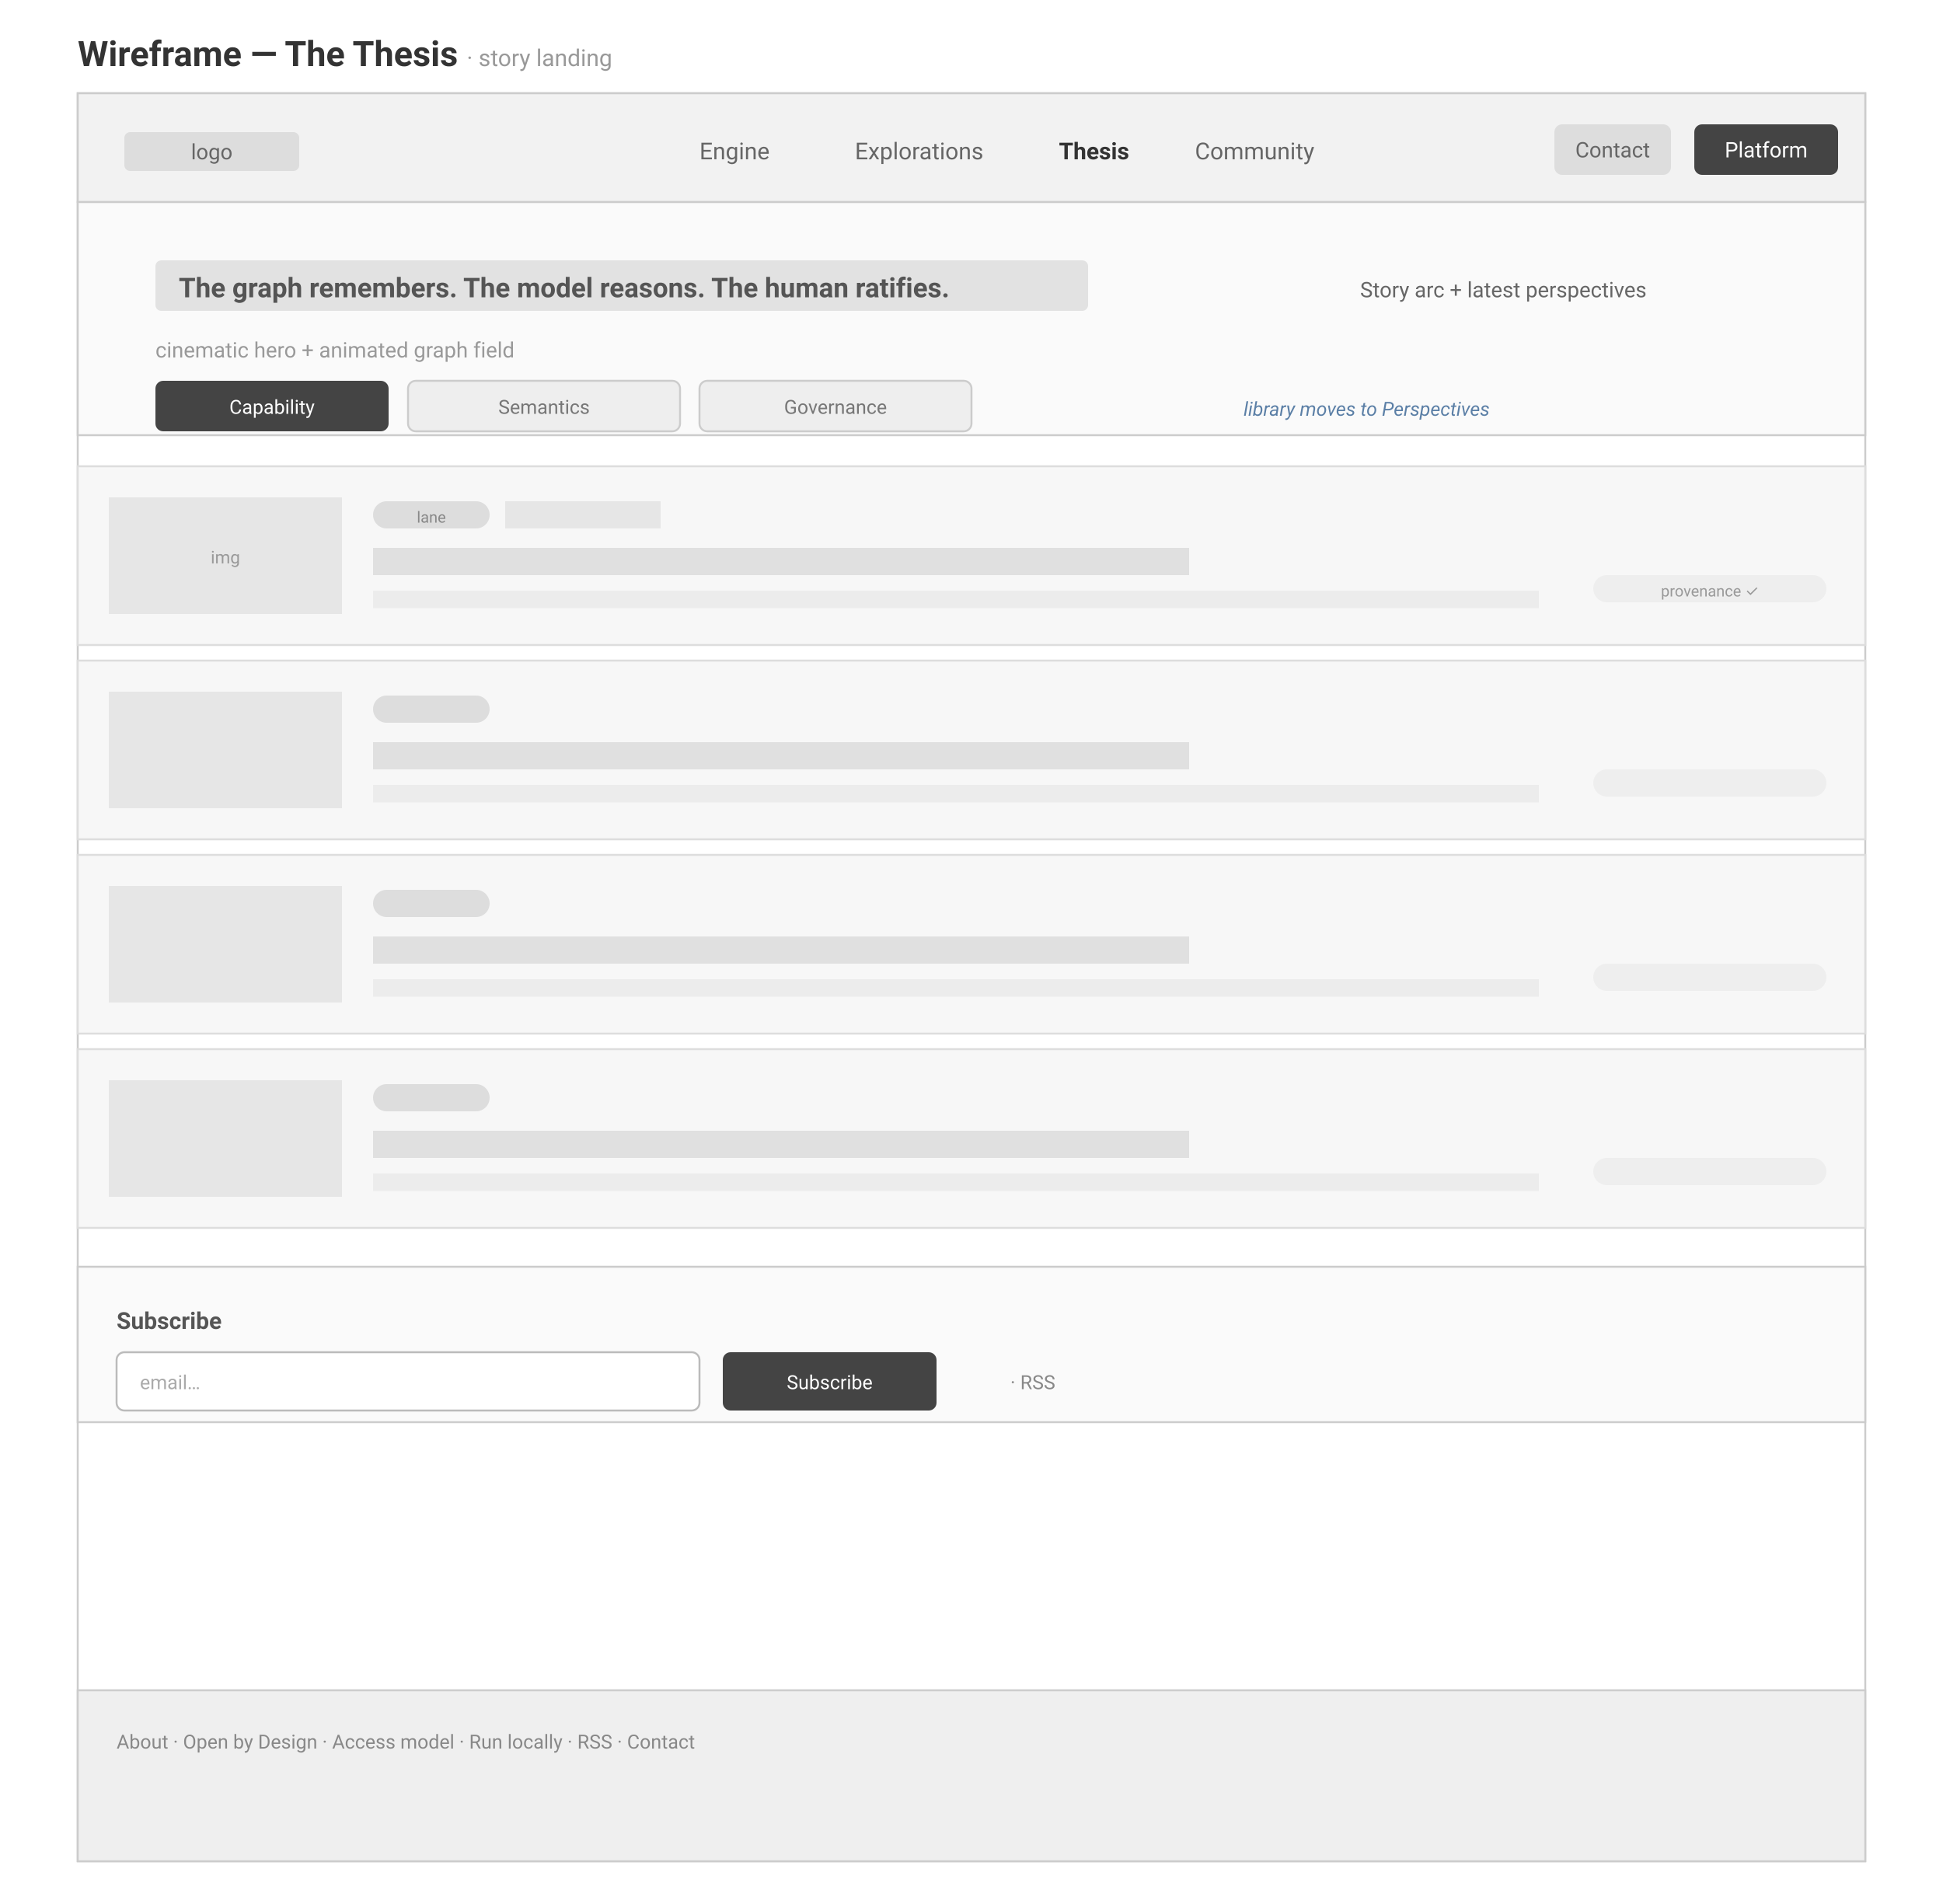
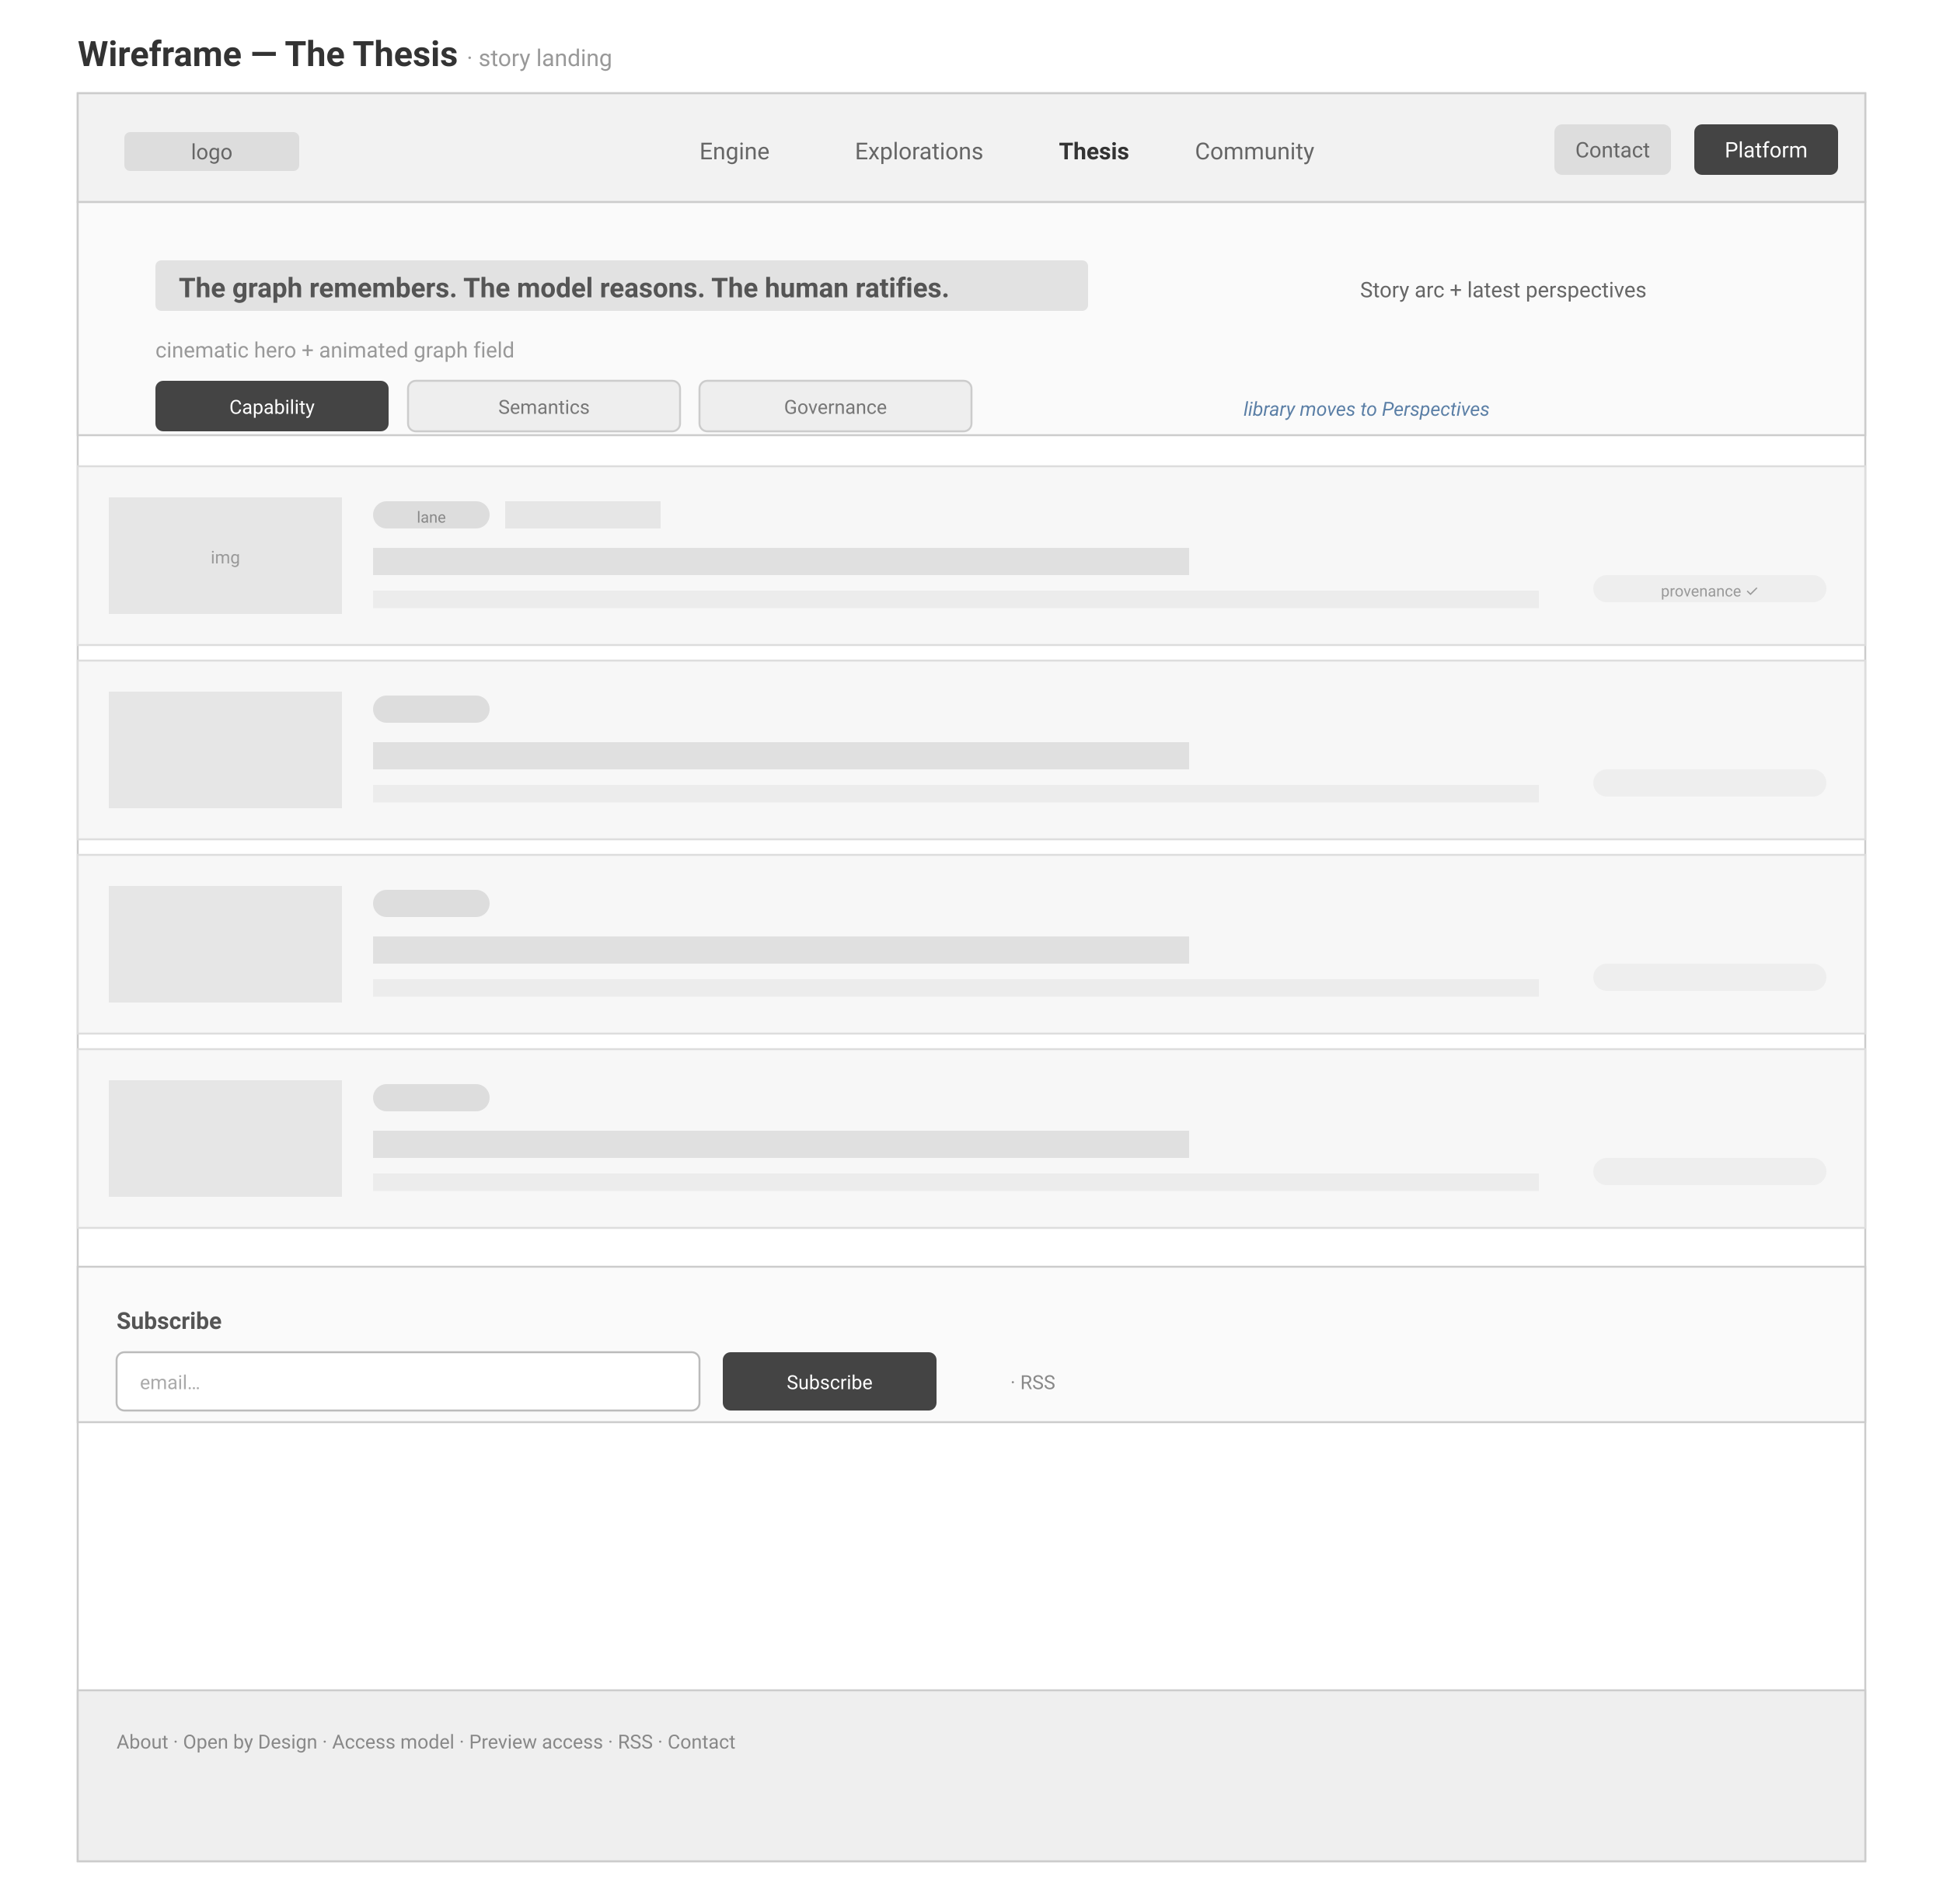
<svg xmlns="http://www.w3.org/2000/svg" viewBox="0 0 1000 980" font-family="-apple-system, BlinkMacSystemFont, 'Segoe UI', Roboto, Arial, sans-serif">
  <rect x="0" y="0" width="1000" height="980" fill="#ffffff" />
  <text x="40" y="34" font-size="18" font-weight="700" fill="#333">Wireframe — The Thesis  <tspan font-size="12" font-weight="400" fill="#999">· story landing</tspan>
  </text>
  <rect x="40" y="48" width="920" height="910" fill="#ffffff" stroke="#cccccc" />
  <rect x="40" y="48" width="920" height="56" fill="#F2F2F2" stroke="#cccccc" />
  <rect x="64" y="68" width="90" height="20" rx="3" fill="#ddd" />
  <text x="109" y="82" font-size="11" text-anchor="middle" fill="#666">logo</text>
  <text x="360" y="82" font-size="12" fill="#666">Engine</text>
  <text x="440" y="82" font-size="12" fill="#666">Explorations</text>
  <text x="545" y="82" font-size="12" font-weight="700" fill="#333">Thesis</text>
  <text x="615" y="82" font-size="12" fill="#666">Community</text>
  <rect x="800" y="64" width="60" height="26" rx="4" fill="#ddd" />
  <text x="830" y="81" font-size="11" text-anchor="middle" fill="#666">Contact</text>
  <rect x="872" y="64" width="74" height="26" rx="4" fill="#444" />
  <text x="909" y="81" font-size="11" text-anchor="middle" fill="#fff">Platform</text>
  <rect x="40" y="104" width="920" height="120" fill="#FAFAFA" stroke="#cccccc" />
  <rect x="80" y="134" width="480" height="26" rx="3" fill="#e2e2e2" />
  <text x="92" y="153" font-size="14" font-weight="700" fill="#555">The graph remembers. The model reasons. The human ratifies.</text>
  <text x="80" y="184" font-size="11" fill="#999">cinematic hero + animated graph field</text>
  <text x="700" y="153" font-size="11" fill="#666">Story arc + latest perspectives</text>
  <rect x="80" y="196" width="120" height="26" rx="4" fill="#444" />
  <text x="140" y="213" font-size="10" text-anchor="middle" fill="#fff">Capability</text>
  <rect x="210" y="196" width="140" height="26" rx="4" fill="#eee" stroke="#ccc" />
  <text x="280" y="213" font-size="10" text-anchor="middle" fill="#777">Semantics</text>
  <rect x="360" y="196" width="140" height="26" rx="4" fill="#eee" stroke="#ccc" />
  <text x="430" y="213" font-size="10" text-anchor="middle" fill="#777">Governance</text>
  <text x="640" y="214" font-size="10" font-style="italic" fill="#5B7FA6">library moves to Perspectives</text>
  <g>
    <rect x="40" y="240" width="920" height="92" fill="#F7F7F7" stroke="#ddd" />
    <rect x="56" y="256" width="120" height="60" fill="#E6E6E6" />
    <text x="116" y="290" font-size="9" text-anchor="middle" fill="#999">img</text>
    <rect x="192" y="258" width="60" height="14" rx="7" fill="#ddd" />
    <text x="222" y="269" font-size="8" text-anchor="middle" fill="#888">lane</text>
    <rect x="260" y="258" width="80" height="14" fill="#e6e6e6" />
    <rect x="192" y="282" width="420" height="14" fill="#e0e0e0" />
    <rect x="192" y="304" width="600" height="9" fill="#ececec" />
    <rect x="820" y="296" width="120" height="14" rx="7" fill="#eee" />
    <text x="880" y="307" font-size="8" text-anchor="middle" fill="#999">provenance ✓</text>
    <rect x="40" y="340" width="920" height="92" fill="#F7F7F7" stroke="#ddd" />
    <rect x="56" y="356" width="120" height="60" fill="#E6E6E6" />
    <rect x="192" y="358" width="60" height="14" rx="7" fill="#ddd" />
    <rect x="192" y="382" width="420" height="14" fill="#e0e0e0" />
    <rect x="192" y="404" width="600" height="9" fill="#ececec" />
    <rect x="820" y="396" width="120" height="14" rx="7" fill="#eee" />
    <rect x="40" y="440" width="920" height="92" fill="#F7F7F7" stroke="#ddd" />
    <rect x="56" y="456" width="120" height="60" fill="#E6E6E6" />
    <rect x="192" y="458" width="60" height="14" rx="7" fill="#ddd" />
    <rect x="192" y="482" width="420" height="14" fill="#e0e0e0" />
    <rect x="192" y="504" width="600" height="9" fill="#ececec" />
    <rect x="820" y="496" width="120" height="14" rx="7" fill="#eee" />
    <rect x="40" y="540" width="920" height="92" fill="#F7F7F7" stroke="#ddd" />
    <rect x="56" y="556" width="120" height="60" fill="#E6E6E6" />
    <rect x="192" y="558" width="60" height="14" rx="7" fill="#ddd" />
    <rect x="192" y="582" width="420" height="14" fill="#e0e0e0" />
    <rect x="192" y="604" width="600" height="9" fill="#ececec" />
    <rect x="820" y="596" width="120" height="14" rx="7" fill="#eee" />
  </g>
  <rect x="40" y="652" width="920" height="80" fill="#FAFAFA" stroke="#cccccc" />
  <text x="60" y="684" font-size="12" font-weight="700" fill="#555">Subscribe</text>
  <rect x="60" y="696" width="300" height="30" rx="4" fill="#fff" stroke="#bbb" />
  <text x="72" y="715" font-size="10" fill="#aaa">email…</text>
  <rect x="372" y="696" width="110" height="30" rx="4" fill="#444" />
  <text x="427" y="715" font-size="10" text-anchor="middle" fill="#fff">Subscribe</text>
  <text x="520" y="715" font-size="10" fill="#888">· RSS</text>
  <rect x="40" y="870" width="920" height="88" fill="#EFEFEF" stroke="#cccccc" />
-   <text x="60" y="900" font-size="10" fill="#888">About · Open by Design · Access model · Run locally · RSS · Contact</text>
+   <text x="60" y="900" font-size="10" fill="#888">About · Open by Design · Access model · Preview access · RSS · Contact</text>
</svg>
